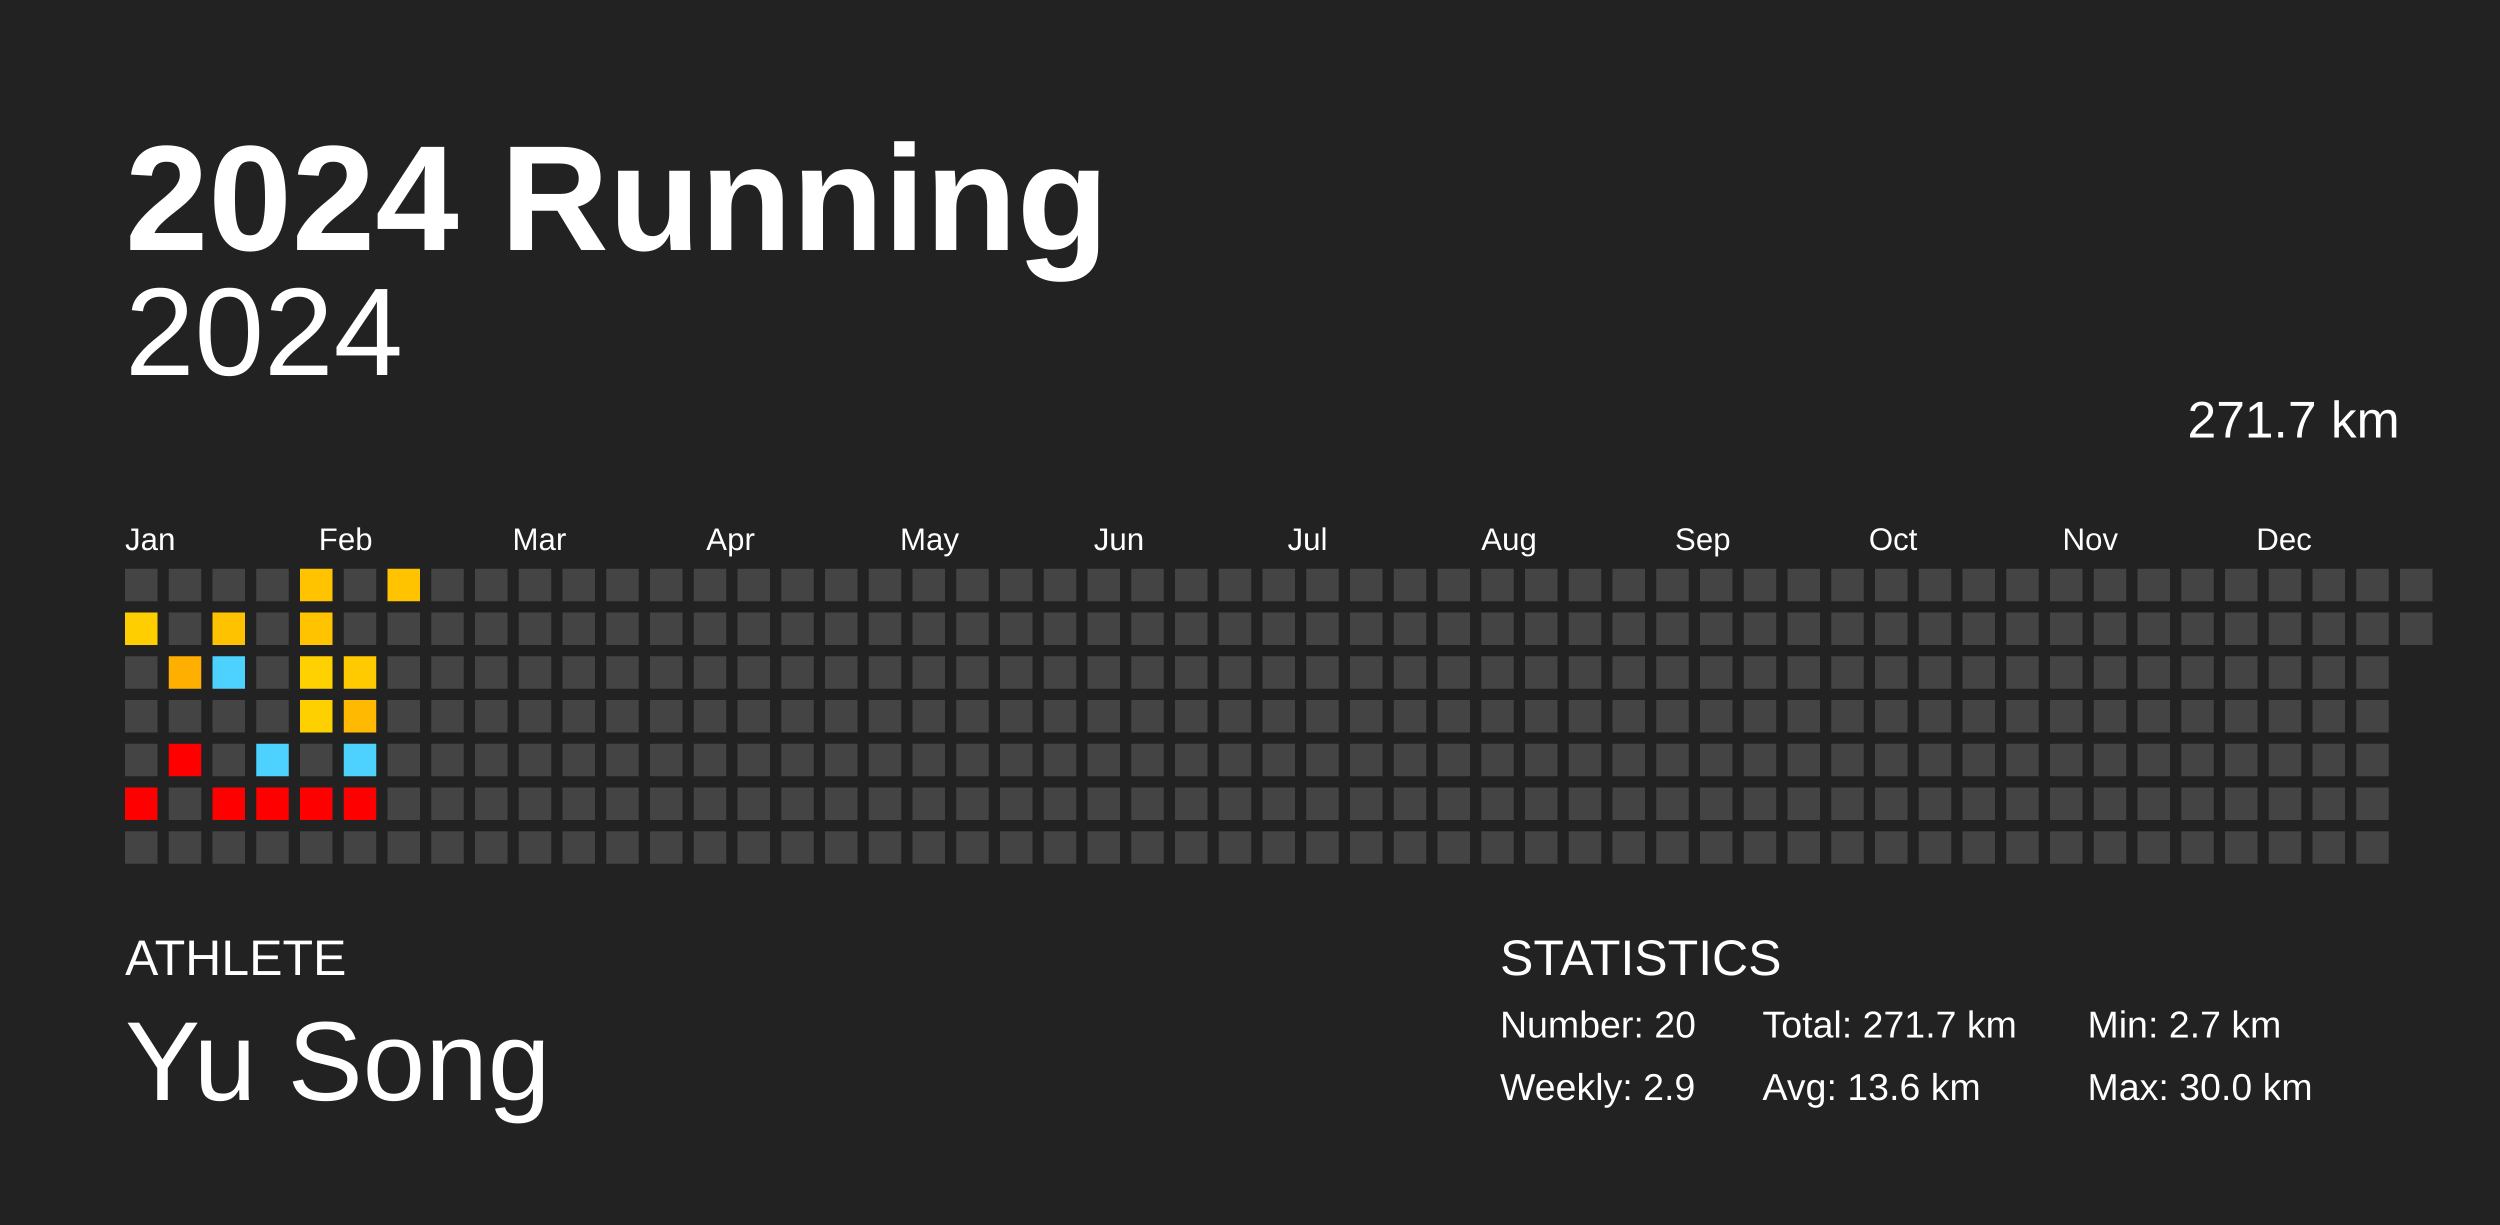
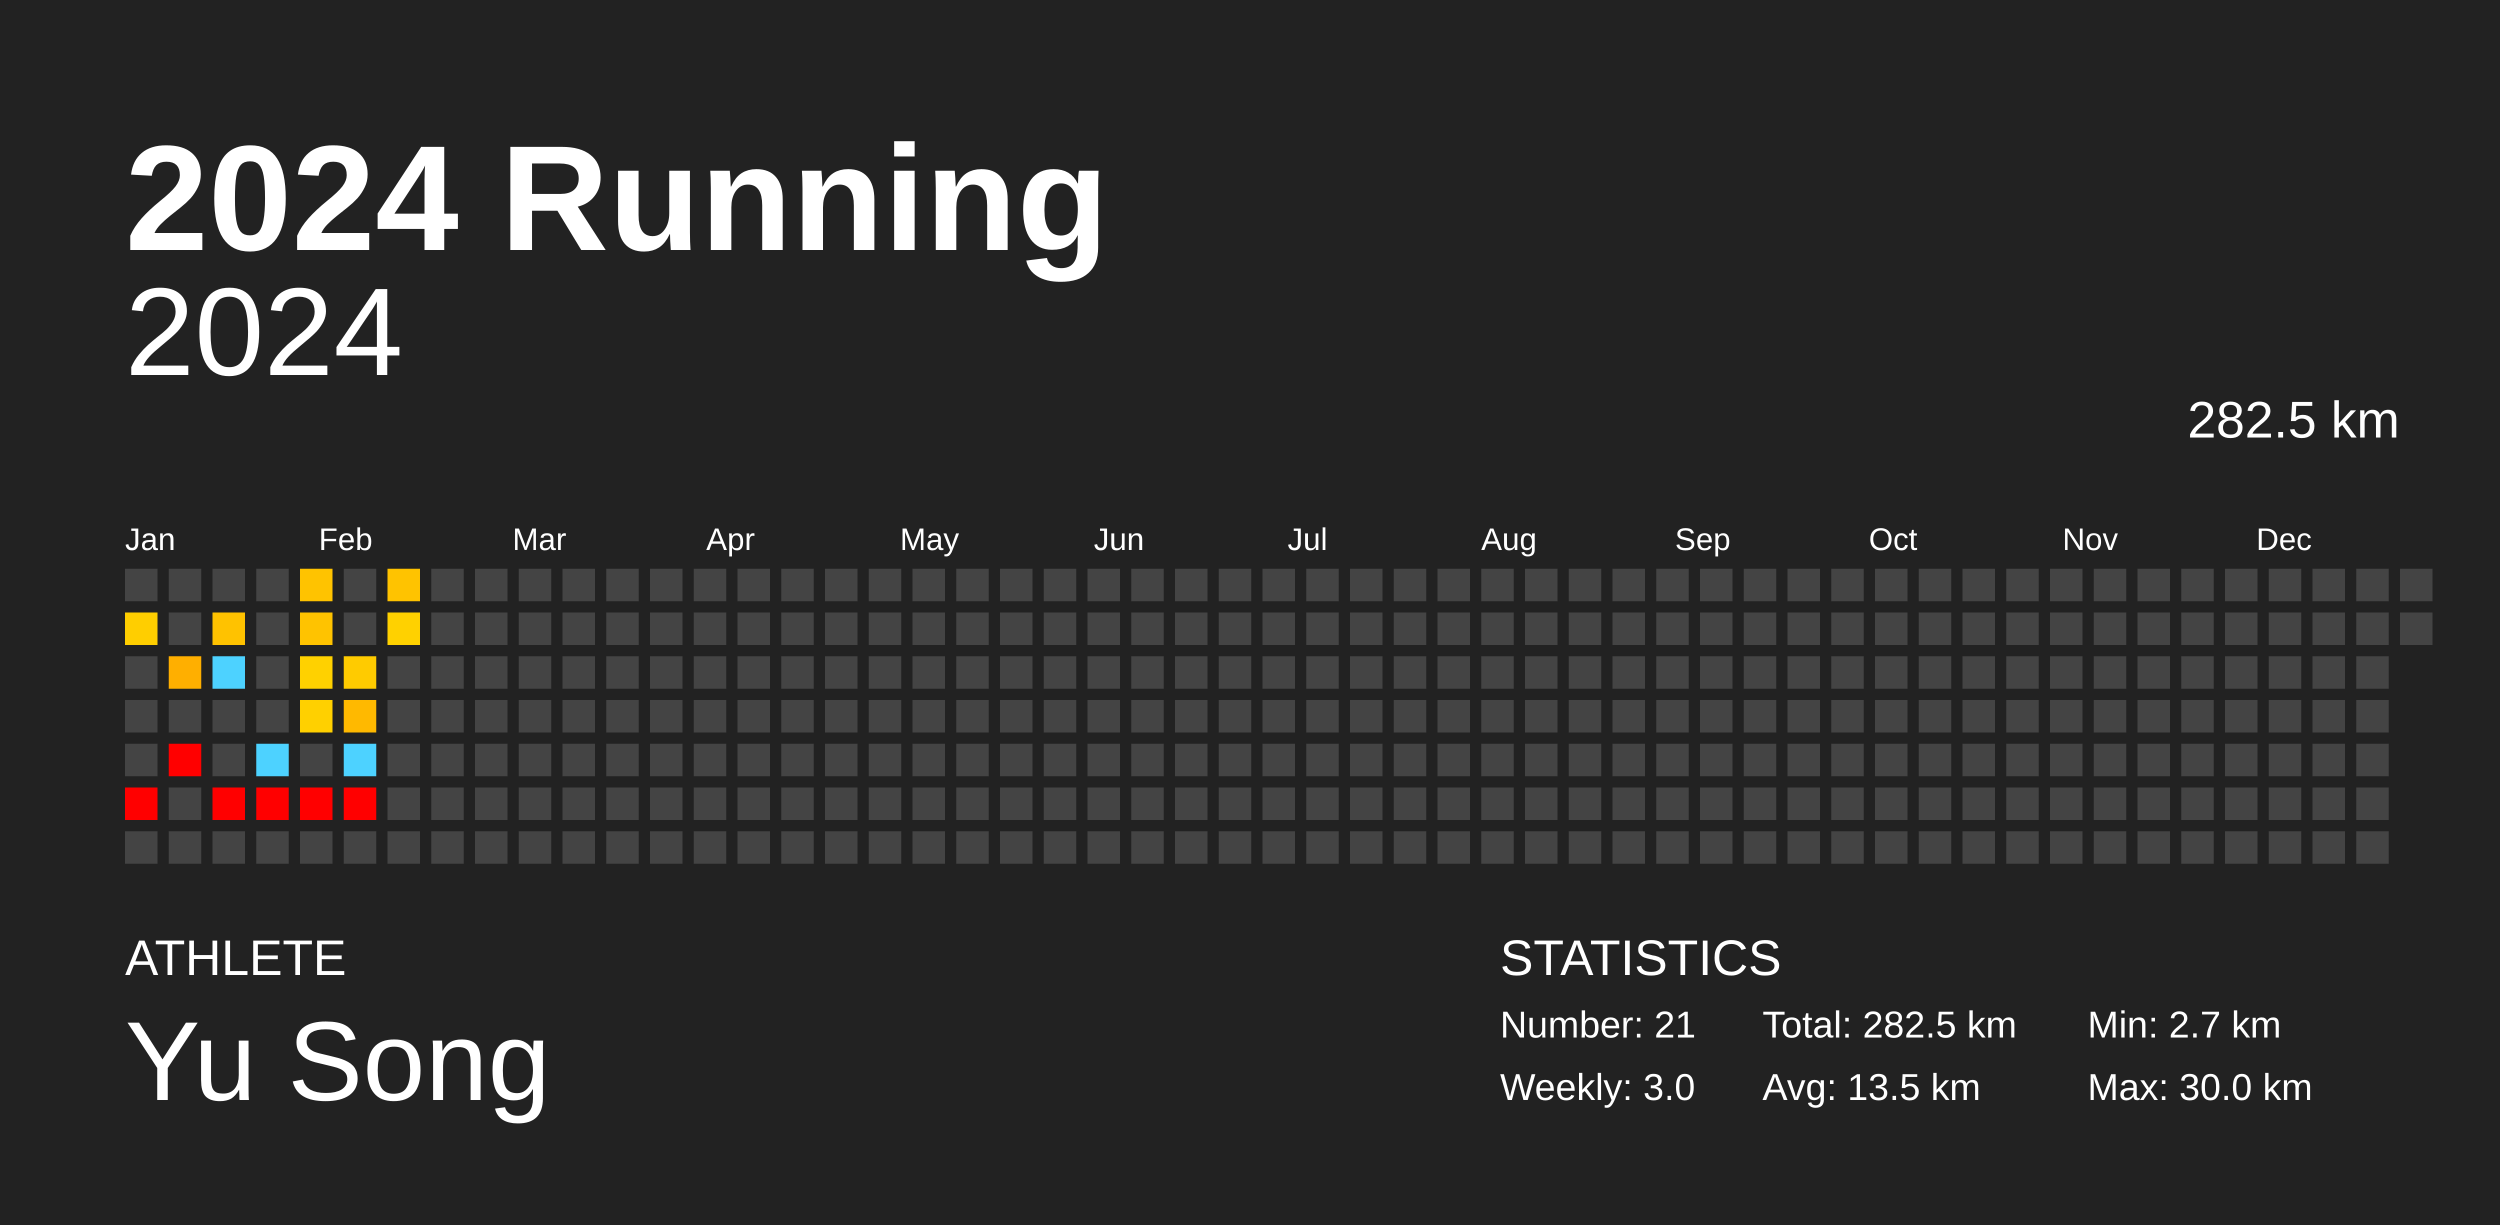
<svg xmlns="http://www.w3.org/2000/svg" baseProfile="full" height="98mm" version="1.1" viewBox="0,0,200,98" width="200mm">
  <defs />
  <rect fill="#222222" height="98" width="200" x="0" y="0" />
  <text fill="#FFFFFF" style="font-size:12px; font-family:Arial; font-weight:bold;" x="10" y="20">2024 Running</text>
  <text fill="#FFFFFF" style="font-size:4px; font-family:Arial" x="10" y="78">ATHLETE</text>
  <text fill="#FFFFFF" style="font-size:9px; font-family:Arial" x="10" y="88">Yu Song</text>
  <text fill="#FFFFFF" style="font-size:4px; font-family:Arial" x="120" y="78">STATISTICS</text>
-   <text fill="#FFFFFF" style="font-size:3px; font-family:Arial" x="120" y="83">Number: 20</text>
-   <text fill="#FFFFFF" style="font-size:3px; font-family:Arial" x="120" y="88">Weekly: 2.9</text>
-   <text fill="#FFFFFF" style="font-size:3px; font-family:Arial" x="141" y="83">Total: 271.7 km</text>
-   <text fill="#FFFFFF" style="font-size:3px; font-family:Arial" x="141" y="88">Avg: 13.6 km</text>
+   <text fill="#FFFFFF" style="font-size:3px; font-family:Arial" x="120" y="83">Number: 21</text>
+   <text fill="#FFFFFF" style="font-size:3px; font-family:Arial" x="120" y="88">Weekly: 3.0</text>
+   <text fill="#FFFFFF" style="font-size:3px; font-family:Arial" x="141" y="83">Total: 282.5 km</text>
+   <text fill="#FFFFFF" style="font-size:3px; font-family:Arial" x="141" y="88">Avg: 13.5 km</text>
  <text fill="#FFFFFF" style="font-size:3px; font-family:Arial" x="167" y="83">Min: 2.7 km</text>
  <text fill="#FFFFFF" style="font-size:3px; font-family:Arial" x="167" y="88">Max: 30.0 km</text>
  <text alignment-baseline="hanging" fill="#FFFFFF" style="font-size:10.0px; font-family:Arial;" x="10" y="30">2024</text>
-   <text alignment-baseline="hanging" fill="#FFFFFF" style="font-size:4.125px; font-family:Arial;" x="175" y="35">271.7 km</text>
+   <text alignment-baseline="hanging" fill="#FFFFFF" style="font-size:4.125px; font-family:Arial;" x="175" y="35">282.5 km</text>
  <text fill="#FFFFFF" style="font-size:2.5px; font-family:Arial" x="10.0" y="44">Jan</text>
  <text fill="#FFFFFF" style="font-size:2.5px; font-family:Arial" x="25.5" y="44">Feb</text>
  <text fill="#FFFFFF" style="font-size:2.5px; font-family:Arial" x="41.0" y="44">Mar</text>
  <text fill="#FFFFFF" style="font-size:2.5px; font-family:Arial" x="56.5" y="44">Apr</text>
  <text fill="#FFFFFF" style="font-size:2.5px; font-family:Arial" x="72.0" y="44">May</text>
  <text fill="#FFFFFF" style="font-size:2.5px; font-family:Arial" x="87.5" y="44">Jun</text>
  <text fill="#FFFFFF" style="font-size:2.5px; font-family:Arial" x="103.0" y="44">Jul</text>
  <text fill="#FFFFFF" style="font-size:2.5px; font-family:Arial" x="118.5" y="44">Aug</text>
  <text fill="#FFFFFF" style="font-size:2.5px; font-family:Arial" x="134.0" y="44">Sep</text>
  <text fill="#FFFFFF" style="font-size:2.5px; font-family:Arial" x="149.5" y="44">Oct</text>
  <text fill="#FFFFFF" style="font-size:2.5px; font-family:Arial" x="165.0" y="44">Nov</text>
  <text fill="#FFFFFF" style="font-size:2.5px; font-family:Arial" x="180.5" y="44">Dec</text>
  <rect fill="#444444" height="2.6" width="2.6" x="10.0" y="45.5" />
  <rect fill="#ffce00" height="2.6" width="2.6" x="10.0" y="49.0" />
  <rect fill="#444444" height="2.6" width="2.6" x="10.0" y="52.5" />
  <rect fill="#444444" height="2.6" width="2.6" x="10.0" y="56.0" />
  <rect fill="#444444" height="2.6" width="2.6" x="10.0" y="59.5" />
  <rect fill="red" height="2.6" width="2.6" x="10.0" y="63.0" />
  <rect fill="#444444" height="2.6" width="2.6" x="10.0" y="66.5" />
  <rect fill="#444444" height="2.6" width="2.6" x="13.5" y="45.5" />
  <rect fill="#444444" height="2.6" width="2.6" x="13.5" y="49.0" />
  <rect fill="#ffaf00" height="2.6" width="2.6" x="13.5" y="52.5" />
  <rect fill="#444444" height="2.6" width="2.6" x="13.5" y="56.0" />
  <rect fill="red" height="2.6" width="2.6" x="13.5" y="59.5" />
  <rect fill="#444444" height="2.6" width="2.6" x="13.5" y="63.0" />
  <rect fill="#444444" height="2.6" width="2.6" x="13.5" y="66.5" />
  <rect fill="#444444" height="2.6" width="2.6" x="17.0" y="45.5" />
  <rect fill="#ffc200" height="2.6" width="2.6" x="17.0" y="49.0" />
  <rect fill="#4dd2ff" height="2.6" width="2.6" x="17.0" y="52.5" />
  <rect fill="#444444" height="2.6" width="2.6" x="17.0" y="56.0" />
  <rect fill="#444444" height="2.6" width="2.6" x="17.0" y="59.5" />
  <rect fill="red" height="2.6" width="2.6" x="17.0" y="63.0" />
  <rect fill="#444444" height="2.6" width="2.6" x="17.0" y="66.5" />
  <rect fill="#444444" height="2.6" width="2.6" x="20.5" y="45.5" />
  <rect fill="#444444" height="2.6" width="2.6" x="20.5" y="49.0" />
  <rect fill="#444444" height="2.6" width="2.6" x="20.5" y="52.5" />
  <rect fill="#444444" height="2.6" width="2.6" x="20.5" y="56.0" />
  <rect fill="#4dd2ff" height="2.6" width="2.6" x="20.5" y="59.5" />
  <rect fill="red" height="2.6" width="2.6" x="20.5" y="63.0" />
  <rect fill="#444444" height="2.6" width="2.6" x="20.5" y="66.5" />
  <rect fill="#ffc300" height="2.6" width="2.6" x="24.0" y="45.5" />
  <rect fill="#ffc300" height="2.6" width="2.6" x="24.0" y="49.0" />
  <rect fill="#ffd100" height="2.6" width="2.6" x="24.0" y="52.5" />
  <rect fill="#ffd000" height="2.6" width="2.6" x="24.0" y="56.0" />
  <rect fill="#444444" height="2.6" width="2.6" x="24.0" y="59.5" />
  <rect fill="red" height="2.6" width="2.6" x="24.0" y="63.0" />
  <rect fill="#444444" height="2.6" width="2.6" x="24.0" y="66.5" />
  <rect fill="#444444" height="2.6" width="2.6" x="27.5" y="45.5" />
  <rect fill="#444444" height="2.6" width="2.6" x="27.5" y="49.0" />
  <rect fill="#ffcb00" height="2.6" width="2.6" x="27.5" y="52.5" />
  <rect fill="#ffb900" height="2.6" width="2.6" x="27.5" y="56.0" />
  <rect fill="#4dd2ff" height="2.6" width="2.6" x="27.5" y="59.5" />
  <rect fill="red" height="2.6" width="2.6" x="27.5" y="63.0" />
  <rect fill="#444444" height="2.6" width="2.6" x="27.5" y="66.5" />
  <rect fill="#ffc300" height="2.6" width="2.6" x="31.0" y="45.5" />
-   <rect fill="#444444" height="2.6" width="2.6" x="31.0" y="49.0" />
+   <rect fill="#ffd100" height="2.6" width="2.6" x="31.0" y="49.0" />
  <rect fill="#444444" height="2.6" width="2.6" x="31.0" y="52.5" />
  <rect fill="#444444" height="2.6" width="2.6" x="31.0" y="56.0" />
  <rect fill="#444444" height="2.6" width="2.6" x="31.0" y="59.5" />
  <rect fill="#444444" height="2.6" width="2.6" x="31.0" y="63.0" />
  <rect fill="#444444" height="2.6" width="2.6" x="31.0" y="66.5" />
  <rect fill="#444444" height="2.6" width="2.6" x="34.5" y="45.5" />
  <rect fill="#444444" height="2.6" width="2.6" x="34.5" y="49.0" />
  <rect fill="#444444" height="2.6" width="2.6" x="34.5" y="52.5" />
  <rect fill="#444444" height="2.6" width="2.6" x="34.5" y="56.0" />
  <rect fill="#444444" height="2.6" width="2.6" x="34.5" y="59.5" />
  <rect fill="#444444" height="2.6" width="2.6" x="34.5" y="63.0" />
  <rect fill="#444444" height="2.6" width="2.6" x="34.5" y="66.5" />
  <rect fill="#444444" height="2.6" width="2.6" x="38.0" y="45.5" />
  <rect fill="#444444" height="2.6" width="2.6" x="38.0" y="49.0" />
  <rect fill="#444444" height="2.6" width="2.6" x="38.0" y="52.5" />
  <rect fill="#444444" height="2.6" width="2.6" x="38.0" y="56.0" />
  <rect fill="#444444" height="2.6" width="2.6" x="38.0" y="59.5" />
  <rect fill="#444444" height="2.6" width="2.6" x="38.0" y="63.0" />
  <rect fill="#444444" height="2.6" width="2.6" x="38.0" y="66.5" />
  <rect fill="#444444" height="2.6" width="2.6" x="41.5" y="45.5" />
  <rect fill="#444444" height="2.6" width="2.6" x="41.5" y="49.0" />
  <rect fill="#444444" height="2.6" width="2.6" x="41.5" y="52.5" />
  <rect fill="#444444" height="2.6" width="2.6" x="41.5" y="56.0" />
  <rect fill="#444444" height="2.6" width="2.6" x="41.5" y="59.5" />
  <rect fill="#444444" height="2.6" width="2.6" x="41.5" y="63.0" />
  <rect fill="#444444" height="2.6" width="2.6" x="41.5" y="66.5" />
  <rect fill="#444444" height="2.6" width="2.6" x="45.0" y="45.5" />
  <rect fill="#444444" height="2.6" width="2.6" x="45.0" y="49.0" />
  <rect fill="#444444" height="2.6" width="2.6" x="45.0" y="52.5" />
  <rect fill="#444444" height="2.6" width="2.6" x="45.0" y="56.0" />
  <rect fill="#444444" height="2.6" width="2.6" x="45.0" y="59.5" />
  <rect fill="#444444" height="2.6" width="2.6" x="45.0" y="63.0" />
  <rect fill="#444444" height="2.6" width="2.6" x="45.0" y="66.5" />
  <rect fill="#444444" height="2.6" width="2.6" x="48.5" y="45.5" />
  <rect fill="#444444" height="2.6" width="2.6" x="48.5" y="49.0" />
  <rect fill="#444444" height="2.6" width="2.6" x="48.5" y="52.5" />
  <rect fill="#444444" height="2.6" width="2.6" x="48.5" y="56.0" />
  <rect fill="#444444" height="2.6" width="2.6" x="48.5" y="59.5" />
  <rect fill="#444444" height="2.6" width="2.6" x="48.5" y="63.0" />
  <rect fill="#444444" height="2.6" width="2.6" x="48.5" y="66.5" />
  <rect fill="#444444" height="2.6" width="2.6" x="52.0" y="45.5" />
  <rect fill="#444444" height="2.6" width="2.6" x="52.0" y="49.0" />
  <rect fill="#444444" height="2.6" width="2.6" x="52.0" y="52.5" />
  <rect fill="#444444" height="2.6" width="2.6" x="52.0" y="56.0" />
  <rect fill="#444444" height="2.6" width="2.6" x="52.0" y="59.5" />
  <rect fill="#444444" height="2.6" width="2.6" x="52.0" y="63.0" />
  <rect fill="#444444" height="2.6" width="2.6" x="52.0" y="66.5" />
  <rect fill="#444444" height="2.6" width="2.6" x="55.5" y="45.5" />
  <rect fill="#444444" height="2.6" width="2.6" x="55.5" y="49.0" />
  <rect fill="#444444" height="2.6" width="2.6" x="55.5" y="52.5" />
  <rect fill="#444444" height="2.6" width="2.6" x="55.5" y="56.0" />
  <rect fill="#444444" height="2.6" width="2.6" x="55.5" y="59.5" />
  <rect fill="#444444" height="2.6" width="2.6" x="55.5" y="63.0" />
  <rect fill="#444444" height="2.6" width="2.6" x="55.5" y="66.5" />
  <rect fill="#444444" height="2.6" width="2.6" x="59.0" y="45.5" />
  <rect fill="#444444" height="2.6" width="2.6" x="59.0" y="49.0" />
  <rect fill="#444444" height="2.6" width="2.6" x="59.0" y="52.5" />
  <rect fill="#444444" height="2.6" width="2.6" x="59.0" y="56.0" />
  <rect fill="#444444" height="2.6" width="2.6" x="59.0" y="59.5" />
  <rect fill="#444444" height="2.6" width="2.6" x="59.0" y="63.0" />
  <rect fill="#444444" height="2.6" width="2.6" x="59.0" y="66.5" />
  <rect fill="#444444" height="2.6" width="2.6" x="62.5" y="45.5" />
  <rect fill="#444444" height="2.6" width="2.6" x="62.5" y="49.0" />
  <rect fill="#444444" height="2.6" width="2.6" x="62.5" y="52.5" />
  <rect fill="#444444" height="2.6" width="2.6" x="62.5" y="56.0" />
  <rect fill="#444444" height="2.6" width="2.6" x="62.5" y="59.5" />
  <rect fill="#444444" height="2.6" width="2.6" x="62.5" y="63.0" />
  <rect fill="#444444" height="2.6" width="2.6" x="62.5" y="66.5" />
  <rect fill="#444444" height="2.6" width="2.6" x="66.0" y="45.5" />
  <rect fill="#444444" height="2.6" width="2.6" x="66.0" y="49.0" />
  <rect fill="#444444" height="2.6" width="2.6" x="66.0" y="52.5" />
  <rect fill="#444444" height="2.6" width="2.6" x="66.0" y="56.0" />
  <rect fill="#444444" height="2.6" width="2.6" x="66.0" y="59.5" />
  <rect fill="#444444" height="2.6" width="2.6" x="66.0" y="63.0" />
  <rect fill="#444444" height="2.6" width="2.6" x="66.0" y="66.5" />
  <rect fill="#444444" height="2.6" width="2.6" x="69.5" y="45.5" />
  <rect fill="#444444" height="2.6" width="2.6" x="69.5" y="49.0" />
  <rect fill="#444444" height="2.6" width="2.6" x="69.5" y="52.5" />
  <rect fill="#444444" height="2.6" width="2.6" x="69.5" y="56.0" />
  <rect fill="#444444" height="2.6" width="2.6" x="69.5" y="59.5" />
  <rect fill="#444444" height="2.6" width="2.6" x="69.5" y="63.0" />
  <rect fill="#444444" height="2.6" width="2.6" x="69.5" y="66.5" />
  <rect fill="#444444" height="2.6" width="2.6" x="73.0" y="45.5" />
  <rect fill="#444444" height="2.6" width="2.6" x="73.0" y="49.0" />
  <rect fill="#444444" height="2.6" width="2.6" x="73.0" y="52.5" />
  <rect fill="#444444" height="2.6" width="2.6" x="73.0" y="56.0" />
  <rect fill="#444444" height="2.6" width="2.6" x="73.0" y="59.5" />
  <rect fill="#444444" height="2.6" width="2.6" x="73.0" y="63.0" />
  <rect fill="#444444" height="2.6" width="2.6" x="73.0" y="66.5" />
  <rect fill="#444444" height="2.6" width="2.6" x="76.5" y="45.5" />
  <rect fill="#444444" height="2.6" width="2.6" x="76.5" y="49.0" />
  <rect fill="#444444" height="2.6" width="2.6" x="76.5" y="52.5" />
  <rect fill="#444444" height="2.6" width="2.6" x="76.5" y="56.0" />
  <rect fill="#444444" height="2.6" width="2.6" x="76.5" y="59.5" />
  <rect fill="#444444" height="2.6" width="2.6" x="76.5" y="63.0" />
  <rect fill="#444444" height="2.6" width="2.6" x="76.5" y="66.5" />
  <rect fill="#444444" height="2.6" width="2.6" x="80.0" y="45.5" />
  <rect fill="#444444" height="2.6" width="2.6" x="80.0" y="49.0" />
  <rect fill="#444444" height="2.6" width="2.6" x="80.0" y="52.5" />
  <rect fill="#444444" height="2.6" width="2.6" x="80.0" y="56.0" />
  <rect fill="#444444" height="2.6" width="2.6" x="80.0" y="59.5" />
  <rect fill="#444444" height="2.6" width="2.6" x="80.0" y="63.0" />
  <rect fill="#444444" height="2.6" width="2.6" x="80.0" y="66.5" />
  <rect fill="#444444" height="2.6" width="2.6" x="83.5" y="45.5" />
  <rect fill="#444444" height="2.6" width="2.6" x="83.5" y="49.0" />
  <rect fill="#444444" height="2.6" width="2.6" x="83.5" y="52.5" />
  <rect fill="#444444" height="2.6" width="2.6" x="83.5" y="56.0" />
  <rect fill="#444444" height="2.6" width="2.6" x="83.5" y="59.5" />
  <rect fill="#444444" height="2.6" width="2.6" x="83.5" y="63.0" />
  <rect fill="#444444" height="2.6" width="2.6" x="83.5" y="66.5" />
  <rect fill="#444444" height="2.6" width="2.6" x="87.0" y="45.5" />
  <rect fill="#444444" height="2.6" width="2.6" x="87.0" y="49.0" />
  <rect fill="#444444" height="2.6" width="2.6" x="87.0" y="52.5" />
  <rect fill="#444444" height="2.6" width="2.6" x="87.0" y="56.0" />
  <rect fill="#444444" height="2.6" width="2.6" x="87.0" y="59.5" />
  <rect fill="#444444" height="2.6" width="2.6" x="87.0" y="63.0" />
  <rect fill="#444444" height="2.6" width="2.6" x="87.0" y="66.5" />
  <rect fill="#444444" height="2.6" width="2.6" x="90.5" y="45.5" />
  <rect fill="#444444" height="2.6" width="2.6" x="90.5" y="49.0" />
  <rect fill="#444444" height="2.6" width="2.6" x="90.5" y="52.5" />
  <rect fill="#444444" height="2.6" width="2.6" x="90.5" y="56.0" />
  <rect fill="#444444" height="2.6" width="2.6" x="90.5" y="59.5" />
  <rect fill="#444444" height="2.6" width="2.6" x="90.5" y="63.0" />
  <rect fill="#444444" height="2.6" width="2.6" x="90.5" y="66.5" />
  <rect fill="#444444" height="2.6" width="2.6" x="94.0" y="45.5" />
  <rect fill="#444444" height="2.6" width="2.6" x="94.0" y="49.0" />
  <rect fill="#444444" height="2.6" width="2.6" x="94.0" y="52.5" />
  <rect fill="#444444" height="2.6" width="2.6" x="94.0" y="56.0" />
  <rect fill="#444444" height="2.6" width="2.6" x="94.0" y="59.5" />
  <rect fill="#444444" height="2.6" width="2.6" x="94.0" y="63.0" />
  <rect fill="#444444" height="2.6" width="2.6" x="94.0" y="66.5" />
  <rect fill="#444444" height="2.6" width="2.6" x="97.5" y="45.5" />
  <rect fill="#444444" height="2.6" width="2.6" x="97.5" y="49.0" />
  <rect fill="#444444" height="2.6" width="2.6" x="97.5" y="52.5" />
  <rect fill="#444444" height="2.6" width="2.6" x="97.5" y="56.0" />
  <rect fill="#444444" height="2.6" width="2.6" x="97.5" y="59.5" />
  <rect fill="#444444" height="2.6" width="2.6" x="97.5" y="63.0" />
  <rect fill="#444444" height="2.6" width="2.6" x="97.5" y="66.5" />
  <rect fill="#444444" height="2.6" width="2.6" x="101.0" y="45.5" />
  <rect fill="#444444" height="2.6" width="2.6" x="101.0" y="49.0" />
  <rect fill="#444444" height="2.6" width="2.6" x="101.0" y="52.5" />
  <rect fill="#444444" height="2.6" width="2.6" x="101.0" y="56.0" />
  <rect fill="#444444" height="2.6" width="2.6" x="101.0" y="59.5" />
  <rect fill="#444444" height="2.6" width="2.6" x="101.0" y="63.0" />
  <rect fill="#444444" height="2.6" width="2.6" x="101.0" y="66.5" />
  <rect fill="#444444" height="2.6" width="2.6" x="104.5" y="45.5" />
  <rect fill="#444444" height="2.6" width="2.6" x="104.5" y="49.0" />
  <rect fill="#444444" height="2.6" width="2.6" x="104.5" y="52.5" />
  <rect fill="#444444" height="2.6" width="2.6" x="104.5" y="56.0" />
  <rect fill="#444444" height="2.6" width="2.6" x="104.5" y="59.5" />
  <rect fill="#444444" height="2.6" width="2.6" x="104.5" y="63.0" />
  <rect fill="#444444" height="2.6" width="2.6" x="104.5" y="66.5" />
  <rect fill="#444444" height="2.6" width="2.6" x="108.0" y="45.5" />
  <rect fill="#444444" height="2.6" width="2.6" x="108.0" y="49.0" />
  <rect fill="#444444" height="2.6" width="2.6" x="108.0" y="52.5" />
  <rect fill="#444444" height="2.6" width="2.6" x="108.0" y="56.0" />
  <rect fill="#444444" height="2.6" width="2.6" x="108.0" y="59.5" />
  <rect fill="#444444" height="2.6" width="2.6" x="108.0" y="63.0" />
  <rect fill="#444444" height="2.6" width="2.6" x="108.0" y="66.5" />
  <rect fill="#444444" height="2.6" width="2.6" x="111.5" y="45.5" />
  <rect fill="#444444" height="2.6" width="2.6" x="111.5" y="49.0" />
  <rect fill="#444444" height="2.6" width="2.6" x="111.5" y="52.5" />
  <rect fill="#444444" height="2.6" width="2.6" x="111.5" y="56.0" />
  <rect fill="#444444" height="2.6" width="2.6" x="111.5" y="59.5" />
  <rect fill="#444444" height="2.6" width="2.6" x="111.5" y="63.0" />
  <rect fill="#444444" height="2.6" width="2.6" x="111.5" y="66.5" />
  <rect fill="#444444" height="2.6" width="2.6" x="115.0" y="45.5" />
  <rect fill="#444444" height="2.6" width="2.6" x="115.0" y="49.0" />
  <rect fill="#444444" height="2.6" width="2.6" x="115.0" y="52.5" />
  <rect fill="#444444" height="2.6" width="2.6" x="115.0" y="56.0" />
  <rect fill="#444444" height="2.6" width="2.6" x="115.0" y="59.5" />
  <rect fill="#444444" height="2.6" width="2.6" x="115.0" y="63.0" />
  <rect fill="#444444" height="2.6" width="2.6" x="115.0" y="66.5" />
  <rect fill="#444444" height="2.6" width="2.6" x="118.5" y="45.5" />
  <rect fill="#444444" height="2.6" width="2.6" x="118.5" y="49.0" />
  <rect fill="#444444" height="2.6" width="2.6" x="118.5" y="52.5" />
  <rect fill="#444444" height="2.6" width="2.6" x="118.5" y="56.0" />
  <rect fill="#444444" height="2.6" width="2.6" x="118.5" y="59.5" />
  <rect fill="#444444" height="2.6" width="2.6" x="118.5" y="63.0" />
  <rect fill="#444444" height="2.6" width="2.6" x="118.5" y="66.5" />
  <rect fill="#444444" height="2.6" width="2.6" x="122.0" y="45.5" />
  <rect fill="#444444" height="2.6" width="2.6" x="122.0" y="49.0" />
  <rect fill="#444444" height="2.6" width="2.6" x="122.0" y="52.5" />
  <rect fill="#444444" height="2.6" width="2.6" x="122.0" y="56.0" />
  <rect fill="#444444" height="2.6" width="2.6" x="122.0" y="59.5" />
  <rect fill="#444444" height="2.6" width="2.6" x="122.0" y="63.0" />
  <rect fill="#444444" height="2.6" width="2.6" x="122.0" y="66.5" />
  <rect fill="#444444" height="2.6" width="2.6" x="125.5" y="45.5" />
  <rect fill="#444444" height="2.6" width="2.6" x="125.5" y="49.0" />
  <rect fill="#444444" height="2.6" width="2.6" x="125.5" y="52.5" />
  <rect fill="#444444" height="2.6" width="2.6" x="125.5" y="56.0" />
  <rect fill="#444444" height="2.6" width="2.6" x="125.5" y="59.5" />
  <rect fill="#444444" height="2.6" width="2.6" x="125.5" y="63.0" />
  <rect fill="#444444" height="2.6" width="2.6" x="125.5" y="66.5" />
  <rect fill="#444444" height="2.6" width="2.6" x="129.0" y="45.5" />
  <rect fill="#444444" height="2.6" width="2.6" x="129.0" y="49.0" />
  <rect fill="#444444" height="2.6" width="2.6" x="129.0" y="52.5" />
  <rect fill="#444444" height="2.6" width="2.6" x="129.0" y="56.0" />
  <rect fill="#444444" height="2.6" width="2.6" x="129.0" y="59.5" />
  <rect fill="#444444" height="2.6" width="2.6" x="129.0" y="63.0" />
  <rect fill="#444444" height="2.6" width="2.6" x="129.0" y="66.5" />
  <rect fill="#444444" height="2.6" width="2.6" x="132.5" y="45.5" />
  <rect fill="#444444" height="2.6" width="2.6" x="132.5" y="49.0" />
  <rect fill="#444444" height="2.6" width="2.6" x="132.5" y="52.5" />
  <rect fill="#444444" height="2.6" width="2.6" x="132.5" y="56.0" />
  <rect fill="#444444" height="2.6" width="2.6" x="132.5" y="59.5" />
  <rect fill="#444444" height="2.6" width="2.6" x="132.5" y="63.0" />
  <rect fill="#444444" height="2.6" width="2.6" x="132.5" y="66.5" />
  <rect fill="#444444" height="2.6" width="2.6" x="136.0" y="45.5" />
  <rect fill="#444444" height="2.6" width="2.6" x="136.0" y="49.0" />
  <rect fill="#444444" height="2.6" width="2.6" x="136.0" y="52.5" />
  <rect fill="#444444" height="2.6" width="2.6" x="136.0" y="56.0" />
  <rect fill="#444444" height="2.6" width="2.6" x="136.0" y="59.5" />
  <rect fill="#444444" height="2.6" width="2.6" x="136.0" y="63.0" />
  <rect fill="#444444" height="2.6" width="2.6" x="136.0" y="66.5" />
  <rect fill="#444444" height="2.6" width="2.6" x="139.5" y="45.5" />
  <rect fill="#444444" height="2.6" width="2.6" x="139.5" y="49.0" />
  <rect fill="#444444" height="2.6" width="2.6" x="139.5" y="52.5" />
  <rect fill="#444444" height="2.6" width="2.6" x="139.5" y="56.0" />
  <rect fill="#444444" height="2.6" width="2.6" x="139.5" y="59.5" />
  <rect fill="#444444" height="2.6" width="2.6" x="139.5" y="63.0" />
  <rect fill="#444444" height="2.6" width="2.6" x="139.5" y="66.5" />
  <rect fill="#444444" height="2.6" width="2.6" x="143.0" y="45.5" />
  <rect fill="#444444" height="2.6" width="2.6" x="143.0" y="49.0" />
  <rect fill="#444444" height="2.6" width="2.6" x="143.0" y="52.5" />
  <rect fill="#444444" height="2.6" width="2.6" x="143.0" y="56.0" />
  <rect fill="#444444" height="2.6" width="2.6" x="143.0" y="59.5" />
  <rect fill="#444444" height="2.6" width="2.6" x="143.0" y="63.0" />
  <rect fill="#444444" height="2.6" width="2.6" x="143.0" y="66.5" />
  <rect fill="#444444" height="2.6" width="2.6" x="146.5" y="45.5" />
  <rect fill="#444444" height="2.6" width="2.6" x="146.5" y="49.0" />
  <rect fill="#444444" height="2.6" width="2.6" x="146.5" y="52.5" />
  <rect fill="#444444" height="2.6" width="2.6" x="146.5" y="56.0" />
  <rect fill="#444444" height="2.6" width="2.6" x="146.5" y="59.5" />
  <rect fill="#444444" height="2.6" width="2.6" x="146.5" y="63.0" />
  <rect fill="#444444" height="2.6" width="2.6" x="146.5" y="66.5" />
  <rect fill="#444444" height="2.6" width="2.6" x="150.0" y="45.5" />
  <rect fill="#444444" height="2.6" width="2.6" x="150.0" y="49.0" />
  <rect fill="#444444" height="2.6" width="2.6" x="150.0" y="52.5" />
  <rect fill="#444444" height="2.6" width="2.6" x="150.0" y="56.0" />
  <rect fill="#444444" height="2.6" width="2.6" x="150.0" y="59.5" />
  <rect fill="#444444" height="2.6" width="2.6" x="150.0" y="63.0" />
  <rect fill="#444444" height="2.6" width="2.6" x="150.0" y="66.5" />
  <rect fill="#444444" height="2.6" width="2.6" x="153.5" y="45.5" />
  <rect fill="#444444" height="2.6" width="2.6" x="153.5" y="49.0" />
  <rect fill="#444444" height="2.6" width="2.6" x="153.5" y="52.5" />
  <rect fill="#444444" height="2.6" width="2.6" x="153.5" y="56.0" />
  <rect fill="#444444" height="2.6" width="2.6" x="153.5" y="59.5" />
  <rect fill="#444444" height="2.6" width="2.6" x="153.5" y="63.0" />
  <rect fill="#444444" height="2.6" width="2.6" x="153.5" y="66.5" />
  <rect fill="#444444" height="2.6" width="2.6" x="157.0" y="45.5" />
  <rect fill="#444444" height="2.6" width="2.6" x="157.0" y="49.0" />
  <rect fill="#444444" height="2.6" width="2.6" x="157.0" y="52.5" />
  <rect fill="#444444" height="2.6" width="2.6" x="157.0" y="56.0" />
  <rect fill="#444444" height="2.6" width="2.6" x="157.0" y="59.5" />
  <rect fill="#444444" height="2.6" width="2.6" x="157.0" y="63.0" />
  <rect fill="#444444" height="2.6" width="2.6" x="157.0" y="66.5" />
  <rect fill="#444444" height="2.6" width="2.6" x="160.5" y="45.5" />
  <rect fill="#444444" height="2.6" width="2.6" x="160.5" y="49.0" />
  <rect fill="#444444" height="2.6" width="2.6" x="160.5" y="52.5" />
  <rect fill="#444444" height="2.6" width="2.6" x="160.5" y="56.0" />
  <rect fill="#444444" height="2.6" width="2.6" x="160.5" y="59.5" />
  <rect fill="#444444" height="2.6" width="2.6" x="160.5" y="63.0" />
  <rect fill="#444444" height="2.6" width="2.6" x="160.5" y="66.5" />
  <rect fill="#444444" height="2.6" width="2.6" x="164.0" y="45.5" />
  <rect fill="#444444" height="2.6" width="2.6" x="164.0" y="49.0" />
  <rect fill="#444444" height="2.6" width="2.6" x="164.0" y="52.5" />
  <rect fill="#444444" height="2.6" width="2.6" x="164.0" y="56.0" />
  <rect fill="#444444" height="2.6" width="2.6" x="164.0" y="59.5" />
  <rect fill="#444444" height="2.6" width="2.6" x="164.0" y="63.0" />
  <rect fill="#444444" height="2.6" width="2.6" x="164.0" y="66.5" />
  <rect fill="#444444" height="2.6" width="2.6" x="167.5" y="45.5" />
  <rect fill="#444444" height="2.6" width="2.6" x="167.5" y="49.0" />
  <rect fill="#444444" height="2.6" width="2.6" x="167.5" y="52.5" />
  <rect fill="#444444" height="2.6" width="2.6" x="167.5" y="56.0" />
  <rect fill="#444444" height="2.6" width="2.6" x="167.5" y="59.5" />
  <rect fill="#444444" height="2.6" width="2.6" x="167.5" y="63.0" />
  <rect fill="#444444" height="2.6" width="2.6" x="167.5" y="66.5" />
  <rect fill="#444444" height="2.6" width="2.6" x="171.0" y="45.5" />
  <rect fill="#444444" height="2.6" width="2.6" x="171.0" y="49.0" />
  <rect fill="#444444" height="2.6" width="2.6" x="171.0" y="52.5" />
  <rect fill="#444444" height="2.6" width="2.6" x="171.0" y="56.0" />
  <rect fill="#444444" height="2.6" width="2.6" x="171.0" y="59.5" />
  <rect fill="#444444" height="2.6" width="2.6" x="171.0" y="63.0" />
  <rect fill="#444444" height="2.6" width="2.6" x="171.0" y="66.5" />
  <rect fill="#444444" height="2.6" width="2.6" x="174.5" y="45.5" />
  <rect fill="#444444" height="2.6" width="2.6" x="174.5" y="49.0" />
  <rect fill="#444444" height="2.6" width="2.6" x="174.5" y="52.5" />
  <rect fill="#444444" height="2.6" width="2.6" x="174.5" y="56.0" />
  <rect fill="#444444" height="2.6" width="2.6" x="174.5" y="59.5" />
  <rect fill="#444444" height="2.6" width="2.6" x="174.5" y="63.0" />
  <rect fill="#444444" height="2.6" width="2.6" x="174.5" y="66.5" />
  <rect fill="#444444" height="2.6" width="2.6" x="178.0" y="45.5" />
  <rect fill="#444444" height="2.6" width="2.6" x="178.0" y="49.0" />
  <rect fill="#444444" height="2.6" width="2.6" x="178.0" y="52.5" />
  <rect fill="#444444" height="2.6" width="2.6" x="178.0" y="56.0" />
  <rect fill="#444444" height="2.6" width="2.6" x="178.0" y="59.5" />
  <rect fill="#444444" height="2.6" width="2.6" x="178.0" y="63.0" />
  <rect fill="#444444" height="2.6" width="2.6" x="178.0" y="66.5" />
  <rect fill="#444444" height="2.6" width="2.6" x="181.5" y="45.5" />
  <rect fill="#444444" height="2.6" width="2.6" x="181.5" y="49.0" />
  <rect fill="#444444" height="2.6" width="2.6" x="181.5" y="52.5" />
  <rect fill="#444444" height="2.6" width="2.6" x="181.5" y="56.0" />
  <rect fill="#444444" height="2.6" width="2.6" x="181.5" y="59.5" />
  <rect fill="#444444" height="2.6" width="2.6" x="181.5" y="63.0" />
  <rect fill="#444444" height="2.6" width="2.6" x="181.5" y="66.5" />
  <rect fill="#444444" height="2.6" width="2.6" x="185.0" y="45.5" />
  <rect fill="#444444" height="2.6" width="2.6" x="185.0" y="49.0" />
  <rect fill="#444444" height="2.6" width="2.6" x="185.0" y="52.5" />
  <rect fill="#444444" height="2.6" width="2.6" x="185.0" y="56.0" />
  <rect fill="#444444" height="2.6" width="2.6" x="185.0" y="59.5" />
  <rect fill="#444444" height="2.6" width="2.6" x="185.0" y="63.0" />
  <rect fill="#444444" height="2.6" width="2.6" x="185.0" y="66.5" />
  <rect fill="#444444" height="2.6" width="2.6" x="188.5" y="45.5" />
  <rect fill="#444444" height="2.6" width="2.6" x="188.5" y="49.0" />
  <rect fill="#444444" height="2.6" width="2.6" x="188.5" y="52.5" />
  <rect fill="#444444" height="2.6" width="2.6" x="188.5" y="56.0" />
  <rect fill="#444444" height="2.6" width="2.6" x="188.5" y="59.5" />
  <rect fill="#444444" height="2.6" width="2.6" x="188.5" y="63.0" />
  <rect fill="#444444" height="2.6" width="2.6" x="188.5" y="66.5" />
  <rect fill="#444444" height="2.6" width="2.6" x="192.0" y="45.5" />
  <rect fill="#444444" height="2.6" width="2.6" x="192.0" y="49.0" />
</svg>
